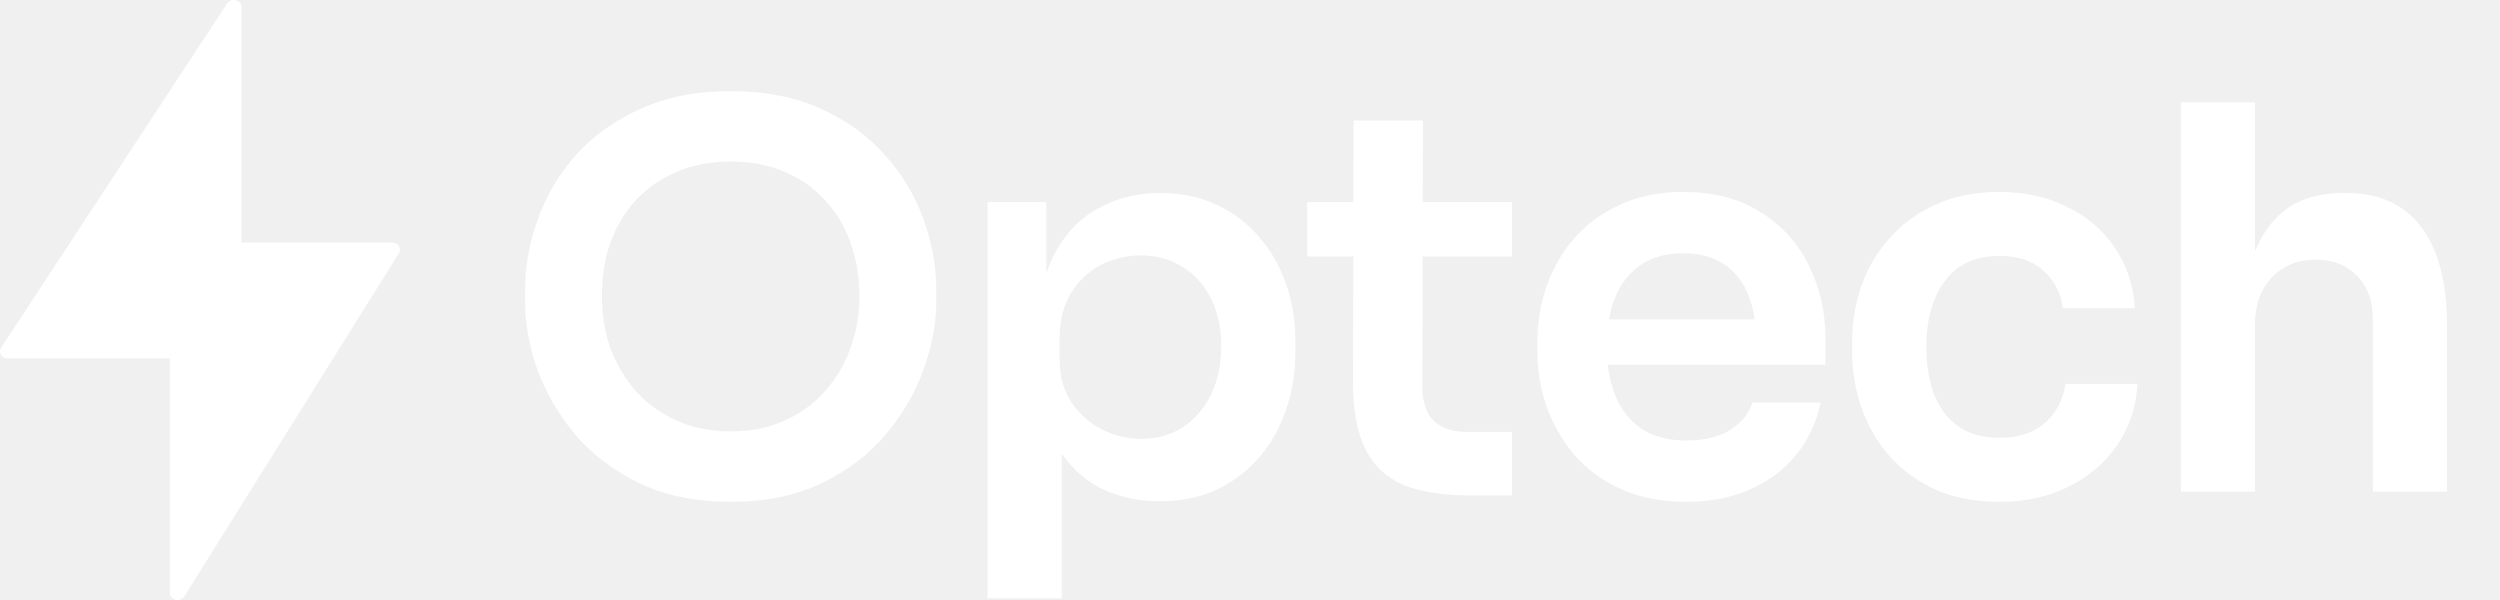
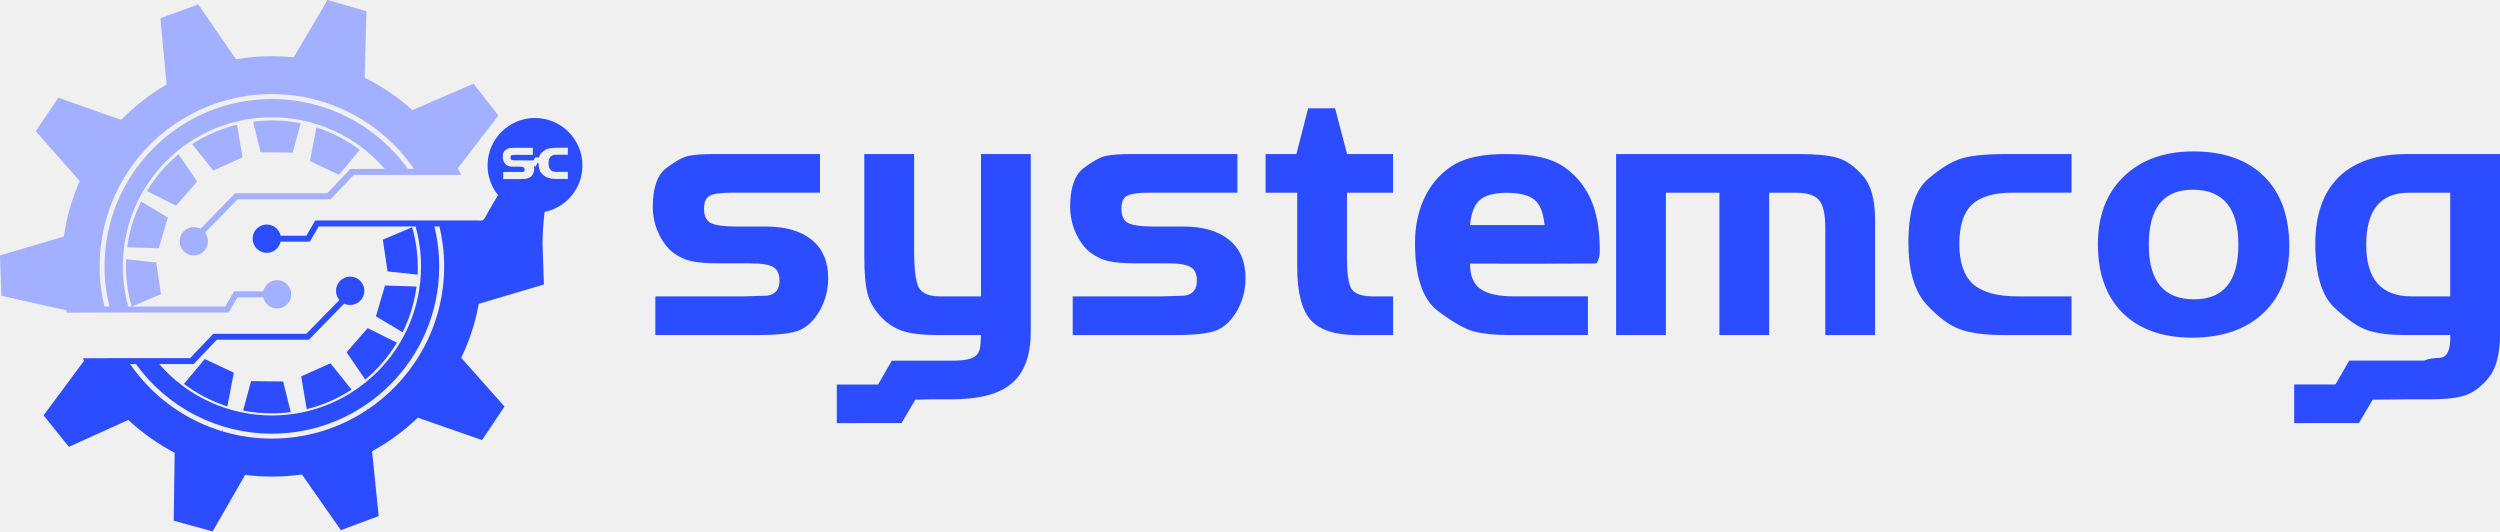
- <svg xmlns="http://www.w3.org/2000/svg" width="150" height="36" viewBox="0 0 150 36" fill="none">
-   <path fill-rule="evenodd" clip-rule="evenodd" d="M10.656 36C10.617 36 10.578 35.995 10.538 35.986C10.335 35.937 10.193 35.769 10.193 35.578V21.502H0.464C0.297 21.502 0.143 21.421 0.061 21.289C-0.022 21.157 -0.02 20.995 0.065 20.864L13.629 0.206C13.736 0.043 13.949 -0.035 14.15 0.015C14.352 0.066 14.491 0.232 14.491 0.422V14.554H23.536C23.701 14.554 23.854 14.635 23.937 14.765C24.02 14.894 24.021 15.054 23.939 15.185L11.06 35.786C10.976 35.921 10.82 36 10.656 36Z" fill="white" />
-   <path d="M43.856 30.108C41.744 30.108 39.909 29.735 38.352 28.988C36.816 28.241 35.536 27.271 34.512 26.076C33.509 24.86 32.752 23.559 32.24 22.172C31.749 20.764 31.504 19.409 31.504 18.108V17.404C31.504 15.975 31.76 14.556 32.272 13.148C32.784 11.719 33.552 10.428 34.576 9.276C35.621 8.124 36.912 7.207 38.448 6.524C39.984 5.82 41.787 5.468 43.856 5.468C45.904 5.468 47.696 5.82 49.232 6.524C50.768 7.207 52.048 8.124 53.072 9.276C54.117 10.428 54.896 11.719 55.408 13.148C55.92 14.556 56.176 15.975 56.176 17.404V18.108C56.176 19.409 55.92 20.764 55.408 22.172C54.917 23.559 54.16 24.86 53.136 26.076C52.133 27.271 50.853 28.241 49.296 28.988C47.76 29.735 45.947 30.108 43.856 30.108ZM43.856 25.884C45.051 25.884 46.117 25.671 47.056 25.244C48.016 24.817 48.827 24.231 49.488 23.484C50.171 22.716 50.683 21.852 51.024 20.892C51.387 19.911 51.568 18.876 51.568 17.788C51.568 16.615 51.387 15.537 51.024 14.556C50.683 13.575 50.171 12.721 49.488 11.996C48.827 11.271 48.016 10.705 47.056 10.3C46.096 9.895 45.029 9.692 43.856 9.692C42.661 9.692 41.584 9.895 40.624 10.3C39.664 10.705 38.843 11.271 38.16 11.996C37.499 12.721 36.987 13.575 36.624 14.556C36.283 15.537 36.112 16.615 36.112 17.788C36.112 18.876 36.283 19.911 36.624 20.892C36.987 21.852 37.499 22.716 38.16 23.484C38.843 24.231 39.664 24.817 40.624 25.244C41.584 25.671 42.661 25.884 43.856 25.884ZM59.255 35.9V12.124H62.776V19.612L62.231 19.58C62.317 17.809 62.679 16.327 63.319 15.132C63.981 13.937 64.856 13.052 65.944 12.476C67.031 11.879 68.248 11.58 69.591 11.58C70.829 11.58 71.938 11.804 72.919 12.252C73.922 12.7 74.775 13.329 75.48 14.14C76.205 14.951 76.76 15.9 77.144 16.988C77.528 18.055 77.719 19.207 77.719 20.444V21.116C77.719 22.375 77.528 23.548 77.144 24.636C76.781 25.703 76.237 26.652 75.511 27.484C74.808 28.295 73.954 28.935 72.951 29.404C71.949 29.852 70.829 30.076 69.591 30.076C68.29 30.076 67.096 29.809 66.007 29.276C64.941 28.721 64.077 27.879 63.416 26.748C62.754 25.596 62.381 24.113 62.295 22.3L63.703 24.444V35.9H59.255ZM68.472 26.332C69.431 26.332 70.263 26.097 70.968 25.628C71.693 25.159 72.258 24.508 72.663 23.676C73.069 22.823 73.272 21.863 73.272 20.796C73.272 19.687 73.069 18.727 72.663 17.916C72.258 17.105 71.693 16.476 70.968 16.028C70.263 15.559 69.431 15.324 68.472 15.324C67.597 15.324 66.786 15.516 66.04 15.9C65.314 16.284 64.717 16.849 64.248 17.596C63.8 18.343 63.575 19.239 63.575 20.284V21.564C63.575 22.567 63.81 23.42 64.279 24.124C64.749 24.828 65.357 25.372 66.103 25.756C66.85 26.14 67.639 26.332 68.472 26.332ZM88.222 29.724C86.623 29.724 85.3 29.521 84.254 29.116C83.231 28.689 82.463 27.985 81.951 27.004C81.439 26.001 81.183 24.657 81.183 22.972L81.215 7.228H85.374L85.343 23.26C85.343 24.113 85.567 24.775 86.014 25.244C86.484 25.692 87.145 25.916 87.999 25.916H90.719V29.724H88.222ZM78.43 15.388V12.124H90.719V15.388H78.43ZM101.174 30.108C99.681 30.108 98.369 29.852 97.238 29.34C96.129 28.828 95.201 28.145 94.454 27.292C93.729 26.417 93.174 25.447 92.79 24.38C92.427 23.313 92.246 22.225 92.246 21.116V20.508C92.246 19.356 92.427 18.247 92.79 17.18C93.174 16.092 93.729 15.132 94.454 14.3C95.201 13.447 96.118 12.775 97.206 12.284C98.294 11.772 99.553 11.516 100.982 11.516C102.859 11.516 104.427 11.932 105.686 12.764C106.966 13.575 107.926 14.652 108.566 15.996C109.206 17.319 109.526 18.748 109.526 20.284V21.884H94.134V19.164H106.742L105.366 20.508C105.366 19.399 105.206 18.449 104.886 17.66C104.566 16.871 104.075 16.263 103.414 15.836C102.774 15.409 101.963 15.196 100.982 15.196C100.001 15.196 99.169 15.42 98.486 15.868C97.803 16.316 97.281 16.967 96.918 17.82C96.577 18.652 96.406 19.655 96.406 20.828C96.406 21.916 96.577 22.887 96.918 23.74C97.259 24.572 97.782 25.233 98.486 25.724C99.19 26.193 100.086 26.428 101.174 26.428C102.262 26.428 103.147 26.215 103.83 25.788C104.513 25.34 104.95 24.796 105.142 24.156H109.238C108.982 25.351 108.491 26.396 107.766 27.292C107.041 28.188 106.113 28.881 104.982 29.372C103.873 29.863 102.603 30.108 101.174 30.108ZM119.994 30.108C118.479 30.108 117.167 29.852 116.058 29.34C114.97 28.828 114.052 28.145 113.306 27.292C112.58 26.439 112.036 25.479 111.674 24.412C111.311 23.345 111.13 22.257 111.13 21.148V20.54C111.13 19.367 111.311 18.247 111.674 17.18C112.058 16.092 112.623 15.132 113.37 14.3C114.116 13.447 115.034 12.775 116.122 12.284C117.231 11.772 118.511 11.516 119.962 11.516C121.476 11.516 122.831 11.815 124.026 12.412C125.22 12.988 126.17 13.799 126.874 14.844C127.599 15.889 128.004 17.105 128.09 18.492H123.77C123.663 17.596 123.279 16.849 122.618 16.252C121.978 15.655 121.092 15.356 119.962 15.356C118.98 15.356 118.159 15.591 117.498 16.06C116.858 16.529 116.378 17.18 116.058 18.012C115.738 18.823 115.578 19.761 115.578 20.828C115.578 21.852 115.727 22.78 116.026 23.612C116.346 24.444 116.826 25.095 117.466 25.564C118.127 26.033 118.97 26.268 119.994 26.268C120.762 26.268 121.423 26.129 121.978 25.852C122.532 25.575 122.97 25.191 123.29 24.7C123.631 24.209 123.844 23.655 123.93 23.036H128.25C128.164 24.444 127.748 25.681 127.002 26.748C126.276 27.793 125.306 28.615 124.09 29.212C122.895 29.809 121.53 30.108 119.994 30.108ZM130.853 29.5V6.14H135.301V19.772H134.533C134.533 18.023 134.757 16.54 135.205 15.324C135.653 14.108 136.314 13.18 137.189 12.54C138.085 11.9 139.216 11.58 140.581 11.58H140.773C142.757 11.58 144.261 12.263 145.285 13.628C146.309 14.993 146.821 16.977 146.821 19.58V29.5H142.373V19.164C142.373 18.055 142.053 17.18 141.413 16.54C140.794 15.9 139.973 15.58 138.949 15.58C137.861 15.58 136.976 15.943 136.293 16.668C135.632 17.372 135.301 18.3 135.301 19.452V29.5H130.853Z" fill="white" />
+ <svg xmlns="http://www.w3.org/2000/svg" width="1280" height="272.081" viewBox="0 0 338.667 71.988" version="1.1" id="svg1" xml:space="preserve">
+   <defs id="defs1" />
+   <g id="layer2" style="display:inline" transform="translate(-1085.707,345.6283)">
+     <g id="g271" style="display:inline;stroke-width:0.17" transform="matrix(5.89593,0,0,5.89593,-1767.872,-494.6432)">
+       <g id="g267" style="display:none;stroke-width:0.27" transform="matrix(0.6272024,0,0,0.6272024,297.3978,2.503832)">
+         <path id="path266" style="display:inline;fill:#060f43;fill-opacity:1;stroke:none;stroke-width:0.054;stroke-dasharray:none;stroke-dashoffset:755.906;stroke-opacity:1" d="m 352.439,41.352 -0.869,0.002 -0.378,1.471 h -0.991 v 1.245 h 1.017 v 2.393 c 0,0.806 0.143,1.372 0.431,1.699 0.287,0.327 0.786,0.49 1.496,0.49 h 1.161 v -1.244 h -0.635 c -0.351,0 -0.583,-0.076 -0.694,-0.227 -0.104,-0.16 -0.155,-0.49 -0.155,-0.993 v -2.118 h 1.483 v -1.245 h -1.481 z m 30.662,1.39 c -0.941,0 -1.691,0.271 -2.25,0.814 -0.551,0.535 -0.826,1.26 -0.826,2.178 0,0.941 0.267,1.68 0.802,2.214 0.543,0.527 1.285,0.79 2.226,0.79 0.973,0 1.74,-0.263 2.298,-0.79 0.559,-0.527 0.838,-1.241 0.838,-2.142 0,-0.973 -0.271,-1.727 -0.814,-2.262 -0.543,-0.535 -1.301,-0.802 -2.274,-0.802 z m -50.671,0.084 c -0.351,0 -0.622,0.02 -0.814,0.06 -0.183,0.04 -0.423,0.171 -0.718,0.395 -0.287,0.223 -0.431,0.638 -0.431,1.244 0,0.295 0.06,0.575 0.18,0.838 0.12,0.263 0.271,0.471 0.455,0.622 0.192,0.143 0.391,0.239 0.599,0.287 0.215,0.048 0.514,0.072 0.897,0.072 h 0.981 c 0.383,0 0.638,0.04 0.766,0.12 0.136,0.072 0.204,0.219 0.204,0.443 0,0.279 -0.132,0.439 -0.395,0.478 l -0.754,0.024 h -2.848 v 1.245 h 3.315 c 0.654,0 1.105,-0.056 1.352,-0.168 0.247,-0.112 0.458,-0.323 0.634,-0.634 0.175,-0.319 0.264,-0.663 0.264,-1.03 0,-0.535 -0.175,-0.945 -0.526,-1.232 -0.351,-0.287 -0.846,-0.431 -1.484,-0.431 h -0.945 c -0.415,0 -0.695,-0.04 -0.838,-0.12 -0.136,-0.08 -0.203,-0.231 -0.203,-0.455 0,-0.207 0.056,-0.343 0.167,-0.407 0.12,-0.072 0.359,-0.107 0.718,-0.107 h 2.848 v -1.245 z m 4.848,0 v 3.256 c 0,0.566 0.036,0.981 0.108,1.244 0.072,0.263 0.212,0.507 0.419,0.73 0.207,0.223 0.443,0.379 0.706,0.467 0.271,0.088 0.638,0.132 1.101,0.132 h 1.425 l -0.013,0.215 c 0,0.239 -0.064,0.399 -0.192,0.479 -0.128,0.088 -0.359,0.132 -0.694,0.132 h -2.86 v 1.245 h 2.86 c 0.878,0 1.512,-0.176 1.903,-0.527 0.399,-0.343 0.598,-0.897 0.598,-1.663 v -5.709 h -1.603 v 4.584 h -1.315 c -0.343,0 -0.571,-0.092 -0.682,-0.275 -0.104,-0.191 -0.155,-0.594 -0.155,-1.209 v -3.1 z m 8.591,0 c -0.351,0 -0.622,0.02 -0.813,0.06 -0.183,0.04 -0.423,0.171 -0.718,0.395 -0.287,0.223 -0.431,0.638 -0.431,1.244 0,0.295 0.06,0.575 0.18,0.838 0.12,0.263 0.271,0.471 0.455,0.622 0.192,0.143 0.39,0.239 0.598,0.287 0.215,0.048 0.515,0.072 0.898,0.072 h 0.981 c 0.383,0 0.639,0.04 0.766,0.12 0.136,0.072 0.204,0.219 0.204,0.443 0,0.279 -0.132,0.439 -0.395,0.478 l -0.754,0.024 h -2.849 v 1.245 h 3.315 c 0.654,0 1.105,-0.056 1.352,-0.168 0.247,-0.112 0.459,-0.323 0.635,-0.634 0.175,-0.319 0.263,-0.663 0.263,-1.03 0,-0.535 -0.176,-0.945 -0.527,-1.232 -0.351,-0.287 -0.845,-0.431 -1.483,-0.431 h -0.946 c -0.415,0 -0.694,-0.04 -0.837,-0.12 -0.136,-0.08 -0.204,-0.231 -0.204,-0.455 0,-0.207 0.056,-0.343 0.167,-0.407 0.12,-0.072 0.359,-0.107 0.718,-0.107 h 2.848 v -1.245 z m 12.04,0 c -0.061,0 -0.121,0.001 -0.179,0.003 h -0.026 v 4.06e-4 c -0.657,0.022 -1.163,0.153 -1.518,0.392 -0.383,0.255 -0.674,0.598 -0.873,1.029 -0.199,0.431 -0.299,0.91 -0.299,1.436 0,1.077 0.239,1.803 0.718,2.178 0.487,0.367 0.874,0.591 1.161,0.67 0.295,0.08 0.674,0.12 1.137,0.12 h 2.551 v -1.244 h -2.384 c -0.495,0 -0.853,-0.08 -1.077,-0.239 -0.224,-0.16 -0.335,-0.431 -0.335,-0.814 h 0.92 v 0.004 h 1.482 c -0.042,-0.002 0.281,-0.005 0.451,-0.004 h 0.523 v -0.004 c 0.36,2.1e-5 0.693,0.007 0.701,-0.006 0.131,-0.202 0.103,-0.437 0.097,-0.658 -0.014,-0.489 -0.1,-1.005 -0.299,-1.436 -0.199,-0.431 -0.491,-0.774 -0.873,-1.03 -0.391,-0.263 -0.965,-0.395 -1.723,-0.395 h -0.144 z m 3.579,0 -4.1e-4,5.829 h 1.604 v -4.584 h 1.723 v 4.584 h 1.604 v -4.584 h 0.85 c 0.375,0 0.626,0.079 0.754,0.239 0.136,0.152 0.204,0.447 0.204,0.886 v 3.459 h 1.604 v -3.71 c 0,-0.662 -0.135,-1.141 -0.407,-1.436 -0.271,-0.303 -0.543,-0.49 -0.814,-0.562 -0.271,-0.08 -0.682,-0.12 -1.232,-0.12 z m 15.498,0 c -0.551,0 -0.989,0.044 -1.316,0.132 -0.319,0.088 -0.69,0.311 -1.113,0.67 -0.423,0.359 -0.634,1.045 -0.634,2.058 0,0.886 0.191,1.544 0.574,1.975 0.391,0.423 0.758,0.694 1.101,0.813 0.343,0.12 0.806,0.18 1.388,0.18 h 2.19 v -1.245 h -1.735 c -0.654,0 -1.133,-0.132 -1.436,-0.395 -0.295,-0.271 -0.442,-0.702 -0.442,-1.292 0,-0.582 0.132,-1.001 0.395,-1.257 0.271,-0.263 0.706,-0.395 1.304,-0.395 h 1.915 v -1.245 z m 15.989,0 -2.992,4.05e-4 c -0.965,0 -1.699,0.247 -2.202,0.742 -0.503,0.495 -0.754,1.213 -0.754,2.154 0,0.981 0.208,1.668 0.622,2.059 0.423,0.391 0.786,0.634 1.089,0.73 0.303,0.096 0.69,0.144 1.161,0.144 h 1.472 v 0.107 c 0,0.287 -0.06,0.479 -0.18,0.575 -0.112,0.096 -0.335,0.143 -0.67,0.143 h -2.98 v 1.245 h 3.195 c 0.495,0 0.869,-0.044 1.125,-0.132 0.263,-0.088 0.515,-0.279 0.754,-0.574 0.239,-0.295 0.359,-0.766 0.359,-1.412 z m -9.897,1.149 c 0.981,0 1.472,0.591 1.472,1.772 0,1.173 -0.475,1.759 -1.424,1.759 -0.973,0 -1.46,-0.586 -1.46,-1.759 0,-1.181 0.471,-1.772 1.412,-1.772 z m 6.965,0.096 h 1.328 v 3.339 h -1.245 c -0.973,0 -1.46,-0.554 -1.46,-1.663 0,-1.117 0.459,-1.676 1.376,-1.676 z m -32.149,0.002 h 0.047 c 0.439,0 0.746,0.076 0.921,0.227 0.175,0.143 0.283,0.414 0.324,0.812 l -2.401,-4.05e-4 c 0.04,-0.399 0.147,-0.67 0.323,-0.814 0.157,-0.136 0.419,-0.211 0.786,-0.225 z" />
+         <path id="path267" style="display:inline;fill:#060f43;fill-opacity:1;stroke:none;stroke-width:0.054;stroke-dasharray:none;stroke-dashoffset:755.906;stroke-opacity:1" d="m 368.483,47.093 2.686,0.076 h 1.184 l 0.557,-0.965 2.096,0.006 5e-5,-1.568 h -2.724 l -0.557,0.965 h -3.334 z" />
+       </g>
+       <g id="g269" style="display:inline;stroke-width:0.521" transform="matrix(0.5899662,0,0,0.5899662,222.5578,-25.59699)">
+         <path id="path268" style="display:inline;fill:#a2b0ff;fill-opacity:1;stroke:none;stroke-width:0.058;stroke-dasharray:none;stroke-dashoffset:755.906;stroke-opacity:1" d="m 455.89,86.227 -1.32,2.232 c -0.28,-0.029 -0.562,-0.043 -0.848,-0.043 -0.477,0 -0.944,0.041 -1.398,0.119 l -1.469,-2.136 -1.477,0.536 0.244,2.58 c -0.653,0.379 -1.249,0.845 -1.771,1.383 l -2.444,-0.866 -0.881,1.303 1.713,1.944 c -0.301,0.677 -0.512,1.402 -0.62,2.161 l -2.486,0.736 0.053,1.571 2.531,0.566 c 0.006,0.031 0.015,0.061 0.021,0.092 l 1.522,-0.006 h 4.78 l 0.342,-0.593 h 1.004 c 0.055,0.254 0.28,0.436 0.539,0.436 0.305,-9e-5 0.551,-0.247 0.551,-0.552 1.3e-4,-0.305 -0.247,-0.552 -0.551,-0.552 -0.26,1.3e-4 -0.485,0.182 -0.539,0.436 h -1.138 l -0.342,0.593 h -3.642 l 1.138,-0.481 -0.182,-1.236 -1.173,-0.127 c -0.006,0.093 -0.006,0.187 -0.006,0.28 -6e-5,0.529 0.073,1.055 0.219,1.564 h -0.13 c -0.142,-0.509 -0.215,-1.035 -0.215,-1.564 0,-3.208 2.6,-5.808 5.808,-5.808 1.692,2e-5 3.295,0.738 4.395,2.011 h -1.339 l -0.903,0.948 h -3.586 l -1.351,1.382 c -0.08,-0.042 -0.168,-0.064 -0.258,-0.064 -0.305,-1.6e-4 -0.552,0.247 -0.552,0.552 -1e-4,0.305 0.247,0.552 0.552,0.552 0.305,-4e-5 0.552,-0.247 0.552,-0.552 2e-5,-0.123 -0.041,-0.242 -0.116,-0.339 l 1.271,-1.298 h 3.623 l 0.903,-0.948 h 4.031 0.148 c -0.042,-0.086 -0.085,-0.172 -0.13,-0.256 l 1.579,-2.057 -0.966,-1.24 -2.38,1.029 c -0.56,-0.503 -1.187,-0.926 -1.861,-1.258 l 0.068,-2.592 z m -2.167,3.664 5.2e-4,5.17e-4 c 2.216,3.42e-4 4.283,1.095 5.53,2.912 h -0.235 c -1.22,-1.703 -3.19,-2.721 -5.297,-2.721 -3.599,2e-5 -6.517,2.918 -6.517,6.517 0,0.527 0.064,1.052 0.19,1.564 h -0.195 c -0.124,-0.513 -0.187,-1.035 -0.187,-1.564 0,-0.263 0.015,-0.522 0.044,-0.776 h 0.011 l -0.008,-0.004 c 0.109,-0.944 0.414,-1.828 0.874,-2.611 l 0.045,0.023 -0.035,-0.041 c 1.009,-1.706 2.752,-2.927 4.795,-3.227 l 0.002,0.01 0.002,-0.012 c 0.32,-0.047 0.647,-0.071 0.98,-0.071 z m 1.916,0.338 -0.012,0.061 0.034,-0.051 z m -1.917,0.687 v 10e-4 c -0.246,0 -0.492,0.017 -0.736,0.048 l 0.296,1.193 1.25,0.013 0.31,-1.144 c -0.369,-0.074 -0.743,-0.111 -1.119,-0.111 z m -3.706,0.137 -0.023,0.011 0.039,0.049 z m 2.348,0.028 c -0.621,0.153 -1.212,0.41 -1.748,0.759 l 0.824,1.028 1.139,-0.511 z m 3.091,0.107 -0.251,1.313 1.129,0.535 0.812,-0.971 c -0.51,-0.385 -1.082,-0.681 -1.691,-0.876 z m -5.37,1.045 c -0.488,0.406 -0.905,0.892 -1.232,1.436 l 1.137,0.568 0.822,-0.942 z m -1.455,1.842 c -0.278,0.56 -0.461,1.162 -0.543,1.782 l 1.229,0.039 0.352,-1.198 z" />
+         <path id="path269" style="display:inline;fill:#2c4cff;fill-opacity:1;stroke:none;stroke-width:0.058;stroke-dasharray:none;stroke-dashoffset:755.906;stroke-opacity:1" d="m 463.969,90.822 c -1.02,0 -1.847,0.827 -1.847,1.847 0,0.438 0.153,0.841 0.408,1.158 -0.002,0.006 -0.331,0.537 -0.471,0.815 -0.127,0.252 -0.184,0.158 -0.39,0.171 h -1.049 -5.211 l -0.343,0.594 h -1.003 c -0.055,-0.254 -0.28,-0.436 -0.54,-0.436 -0.305,1e-4 -0.551,0.247 -0.551,0.552 -1.3e-4,0.305 0.247,0.552 0.551,0.552 0.26,1.5e-4 0.485,-0.182 0.54,-0.436 h 1.137 l 0.343,-0.593 h 3.775 c 0.141,0.506 0.212,1.029 0.212,1.555 0,3.208 -2.6,5.807 -5.808,5.807 -1.688,0 -3.287,-0.734 -4.387,-2.001 h 1.338 l 0.903,-0.948 h 3.586 l 1.374,-1.406 c 0.074,0.035 0.153,0.052 0.235,0.052 0.305,-2e-5 0.552,-0.247 0.552,-0.552 -2e-5,-0.305 -0.247,-0.552 -0.552,-0.552 -0.305,-1.7e-4 -0.552,0.247 -0.552,0.552 4e-5,0.131 0.047,0.259 0.132,0.359 l -1.287,1.314 h -3.624 l -0.903,0.948 h -2.643 l -1.536,0.006 c 0.017,0.033 0.033,0.065 0.049,0.098 l -1.577,2.126 0.987,1.224 2.314,-1.046 c 0.542,0.506 1.149,0.935 1.804,1.277 l -0.036,2.648 1.516,0.416 1.266,-2.202 c 0.342,0.044 0.689,0.067 1.04,0.067 0.398,0 0.788,-0.029 1.171,-0.083 l 1.517,2.169 1.473,-0.549 -0.259,-2.525 c 0.653,-0.355 1.252,-0.795 1.783,-1.307 l 2.5,0.873 0.875,-1.306 -1.686,-1.898 c 0.318,-0.657 0.55,-1.363 0.683,-2.103 l 2.538,-0.752 -0.054,-1.571 c -9e-5,-9e-4 0.006,-0.419 0.021,-0.628 0.013,-0.211 0.058,-0.627 0.058,-0.627 0.842,-0.172 1.475,-0.917 1.475,-1.81 0,-1.02 -0.827,-1.847 -1.847,-1.847 z m 0.824,1.159 h 0.457 l -0.002,0.274 -0.09,-5.17e-4 h -0.383 c -0.027,0 -0.053,0.001 -0.076,0.004 -0.05,0.015 -0.09,0.035 -0.12,0.065 -0.055,0.053 -0.083,0.14 -0.083,0.262 0,0.123 0.031,0.213 0.092,0.27 0.03,0.026 0.068,0.046 0.115,0.06 0.033,0.004 0.068,0.006 0.107,0.006 h 0.347 0.092 v 0.275 h -0.457 c -0.122,0 -0.218,-0.012 -0.29,-0.037 -0.015,-0.006 -0.029,-0.013 -0.044,-0.019 -0.006,-0.002 -0.011,-0.004 -0.017,-0.004 -0.069,-0.024 -0.142,-0.078 -0.22,-0.162 -0.076,-0.086 -0.114,-0.218 -0.114,-0.395 v -0.008 l -0.04,5.17e-4 -0.068,0.136 h -0.074 c 0.008,0.03 0.012,0.063 0.012,0.099 0,0.073 -0.017,0.142 -0.053,0.206 -0.035,0.062 -0.077,0.104 -0.127,0.127 -0.006,0.002 -0.013,0.008 -0.017,0.011 -0.011,0.006 -0.021,0.01 -0.033,0.014 -0.052,0.023 -0.146,0.035 -0.283,0.035 h -0.692 v -0.275 l 0.091,-5.17e-4 h 0.569 l 0.135,-0.004 c 0.026,-0.017 0.039,-0.045 0.039,-0.085 0,-0.047 -0.015,-0.078 -0.043,-0.092 -0.026,-0.017 -0.08,-0.025 -0.16,-0.025 h -0.205 c -0.08,0 -0.142,-0.004 -0.187,-0.015 -0.043,-0.011 -0.085,-0.03 -0.125,-0.059 -0.038,-0.032 -0.07,-0.075 -0.095,-0.13 -0.025,-0.055 -0.037,-0.113 -0.037,-0.175 0,-0.127 0.03,-0.213 0.09,-0.259 0.062,-0.047 0.112,-0.074 0.15,-0.083 0.04,-0.008 0.096,-0.012 0.17,-0.012 l -10e-4,-10e-4 h 0.715 l 0.047,0.002 -0.002,0.271 h -0.693 c -0.072,0 -0.119,0.006 -0.143,0.022 -0.022,0.013 -0.034,0.04 -0.034,0.081 0,0.045 0.015,0.075 0.041,0.091 0.017,0.008 0.041,0.015 0.073,0.019 0.008,1.9e-4 0.017,5.17e-4 0.026,5.17e-4 h 0.32 c 0.019,0 0.038,6.97e-4 0.056,0.002 h 0.38 l 0.066,-0.115 h 0.151 c 0.021,-0.085 0.055,-0.148 0.104,-0.189 0.084,-0.071 0.149,-0.117 0.212,-0.135 0.022,-0.011 0.052,-0.016 0.072,-0.023 0.068,-0.019 0.16,-0.028 0.274,-0.028 z m -0.967,2.528 c 0.008,7.3e-4 0.019,0.001 0.029,0.002 l -0.023,5.17e-4 z M 460.052,95.046 h 0.196 c 0.121,0.509 0.183,1.031 0.183,1.555 0,0.277 -0.017,0.55 -0.05,0.818 h -0.006 l 0.006,0.002 c -0.115,0.942 -0.425,1.824 -0.889,2.603 l -0.026,-0.013 0.019,0.024 c -0.512,0.857 -1.209,1.59 -2.037,2.144 -1.066,0.713 -2.348,1.13 -3.727,1.13 -2.21,0 -4.272,-1.094 -5.521,-2.903 h 0.23 c 1.221,1.697 3.188,2.711 5.29,2.711 3.599,5e-5 6.518,-2.918 6.518,-6.517 0,-0.524 -0.063,-1.046 -0.188,-1.554 z m -2.603,7.133 -0.039,-0.049 0.017,0.059 z m 1.735,-7.101 -1.141,0.483 0.182,1.236 1.173,0.127 c 0.006,-0.093 0.006,-0.186 0.006,-0.28 2e-5,-0.529 -0.074,-1.056 -0.22,-1.565 z m -1.058,2.27 -0.352,1.198 1.039,0.622 c 0.278,-0.56 0.461,-1.162 0.543,-1.782 z m -0.673,1.658 -0.822,0.941 0.727,1.063 c 0.488,-0.406 0.905,-0.892 1.232,-1.436 z m -6.344,1.202 -0.812,0.97 c 0.51,0.385 1.082,0.682 1.691,0.877 l 0.251,-1.313 z m 4.894,0.167 -1.14,0.511 0.215,1.276 c 0.621,-0.153 1.212,-0.41 1.748,-0.759 z m -3.092,0.696 -0.31,1.144 c 0.369,0.074 0.744,0.111 1.12,0.111 0.246,0 0.491,-0.017 0.735,-0.048 l -0.296,-1.194 z m -1.096,1.883 -0.034,0.05 0.023,0.011 z" />
+       </g>
+       <g id="g270" style="display:inline;fill:#2c4cff;fill-opacity:1;stroke-width:0.308" transform="matrix(0.5500437,0,0,0.5500437,322.6243,1.977798)">
+         <path id="path270" style="display:inline;fill:#2c4cff;fill-opacity:1;stroke:none;stroke-width:0.062;stroke-dasharray:none;stroke-dashoffset:755.906;stroke-opacity:1" d="m 349.141,46.877 -1.127,0.003 -0.49,1.91 h -1.286 v 1.615 h 1.32 v 3.104 c 0,1.045 0.185,1.78 0.558,2.205 0.373,0.424 1.02,0.636 1.941,0.636 h 1.506 v -1.615 h -0.824 c -0.455,0 -0.756,-0.098 -0.901,-0.295 -0.135,-0.207 -0.201,-0.636 -0.201,-1.288 V 50.404 h 1.924 v -1.615 h -1.921 z m 35.853,1.802 c -1.221,0 -2.194,0.353 -2.919,1.057 -0.714,0.693 -1.071,1.635 -1.071,2.825 0,1.221 0.346,2.179 1.04,2.872 0.704,0.683 1.667,1.025 2.888,1.025 1.263,0 2.256,-0.342 2.981,-1.025 0.725,-0.683 1.086,-1.609 1.086,-2.779 0,-1.263 -0.352,-2.241 -1.055,-2.935 -0.704,-0.693 -1.687,-1.041 -2.949,-1.041 z m -61.81,0.11 c -0.455,0 -0.807,0.025 -1.055,0.077 -0.238,0.052 -0.548,0.223 -0.931,0.513 -0.373,0.29 -0.559,0.827 -0.559,1.614 0,0.383 0.077,0.746 0.233,1.087 0.156,0.342 0.352,0.611 0.59,0.808 0.248,0.186 0.507,0.31 0.776,0.372 0.279,0.062 0.668,0.094 1.165,0.094 h 1.272 c 0.497,0 0.828,0.051 0.993,0.155 0.176,0.093 0.264,0.285 0.264,0.575 0,0.362 -0.17,0.569 -0.512,0.62 l -0.979,0.03 h -3.695 v 1.615 h 4.301 c 0.849,0 1.433,-0.072 1.754,-0.217 0.321,-0.145 0.595,-0.419 0.823,-0.823 0.227,-0.414 0.342,-0.86 0.342,-1.336 0,-0.693 -0.228,-1.226 -0.684,-1.599 -0.455,-0.373 -1.096,-0.558 -1.924,-0.558 h -1.226 c -0.538,0 -0.902,-0.053 -1.088,-0.156 -0.176,-0.103 -0.263,-0.3 -0.263,-0.59 0,-0.269 0.073,-0.445 0.218,-0.528 0.155,-0.093 0.465,-0.139 0.931,-0.139 h 3.694 v -1.615 z m 6.29,0 v 4.223 c 0,0.735 0.046,1.272 0.139,1.614 0.093,0.341 0.275,0.658 0.544,0.948 0.269,0.29 0.575,0.49 0.916,0.604 0.352,0.114 0.828,0.171 1.428,0.171 h 1.848 l -0.017,0.279 c 0,0.31 -0.083,0.518 -0.249,0.622 -0.151,0.104 -0.417,0.161 -0.793,0.169 h -2.665 l -0.575,0.996 h -1.724 v 1.614 l 1.482,-0.003 h 1.222 l 0.575,-0.976 0.667,-0.015 h 0.912 c 0.226,0 0.43,-0.016 0.631,-0.034 0.004,-3.12e-4 0.007,3.18e-4 0.011,0 0.806,-0.074 1.421,-0.286 1.826,-0.65 0.517,-0.445 0.776,-1.164 0.776,-2.157 v -7.405 h -2.08 v 5.945 h -1.706 c -0.445,0 -0.74,-0.119 -0.885,-0.357 -0.135,-0.248 -0.201,-0.77 -0.201,-1.567 v -4.02 z m 11.144,0 c -0.455,0 -0.806,0.025 -1.054,0.077 -0.238,0.052 -0.549,0.223 -0.932,0.513 -0.373,0.29 -0.559,0.827 -0.559,1.614 0,0.383 0.079,0.746 0.234,1.087 0.156,0.342 0.352,0.611 0.59,0.808 0.248,0.186 0.506,0.31 0.775,0.372 0.279,0.062 0.668,0.094 1.165,0.094 h 1.272 c 0.497,0 0.829,0.051 0.994,0.155 0.176,0.093 0.264,0.285 0.264,0.575 0,0.362 -0.172,0.569 -0.513,0.62 l -0.979,0.03 h -3.695 v 1.615 h 4.301 c 0.849,0 1.433,-0.072 1.754,-0.217 0.321,-0.145 0.596,-0.419 0.824,-0.823 0.228,-0.414 0.341,-0.86 0.341,-1.336 0,-0.693 -0.228,-1.226 -0.684,-1.599 -0.455,-0.373 -1.096,-0.558 -1.924,-0.558 h -1.226 c -0.538,0 -0.901,-0.053 -1.087,-0.156 -0.176,-0.103 -0.264,-0.3 -0.264,-0.59 0,-0.269 0.073,-0.445 0.218,-0.528 0.155,-0.093 0.465,-0.139 0.931,-0.139 h 3.695 v -1.615 z m 15.618,0 c -0.079,0 -0.157,1.75e-4 -0.233,0.003 h -0.034 v 0.001 c -0.852,0.029 -1.509,0.198 -1.969,0.508 -0.497,0.331 -0.875,0.776 -1.133,1.334 -0.259,0.559 -0.388,1.18 -0.388,1.863 0,1.397 0.31,2.338 0.931,2.825 0.631,0.476 1.134,0.767 1.506,0.87 0.383,0.103 0.874,0.155 1.475,0.155 h 3.31 v -1.615 h -3.093 c -0.642,0 -1.107,-0.103 -1.397,-0.31 -0.29,-0.207 -0.435,-0.56 -0.435,-1.057 h 1.193 v 0.005 h 1.922 c -0.055,-0.002 0.365,-0.006 0.585,-0.005 h 0.678 v -0.005 c 0.467,2.6e-5 0.899,0.009 0.909,-0.007 0.17,-0.262 0.135,-0.566 0.127,-0.853 -0.018,-0.634 -0.129,-1.305 -0.388,-1.863 -0.259,-0.559 -0.637,-1.003 -1.133,-1.334 -0.507,-0.341 -1.252,-0.513 -2.235,-0.513 h -0.186 z m 4.642,0 v 7.56 h 2.08 v -5.945 h 2.236 v 5.945 h 2.079 v -5.945 h 1.103 c 0.487,0 0.812,0.102 0.977,0.31 0.176,0.197 0.264,0.58 0.264,1.149 v 4.486 h 2.08 v -4.813 c 0,-0.859 -0.176,-1.479 -0.528,-1.862 -0.352,-0.393 -0.705,-0.637 -1.057,-0.73 -0.352,-0.103 -0.884,-0.155 -1.598,-0.155 z m 16.183,0 c -0.714,0 -1.283,0.057 -1.707,0.171 -0.414,0.114 -0.896,0.403 -1.444,0.869 -0.549,0.466 -0.821,1.356 -0.821,2.67 0,1.149 0.248,2.003 0.745,2.562 0.507,0.549 0.983,0.9 1.428,1.055 0.445,0.155 1.044,0.233 1.8,0.233 h 2.841 v -1.615 h -2.251 c -0.849,0 -1.469,-0.17 -1.862,-0.512 -0.383,-0.352 -0.574,-0.91 -0.574,-1.676 0,-0.755 0.17,-1.299 0.512,-1.631 0.352,-0.342 0.915,-0.512 1.692,-0.512 h 2.484 v -1.615 z m 16.859,0 c -1.252,0 -2.203,0.321 -2.855,0.963 -0.652,0.642 -0.979,1.573 -0.979,2.794 0,1.273 0.269,2.163 0.807,2.67 0.549,0.507 1.02,0.823 1.414,0.947 0.393,0.124 0.894,0.185 1.505,0.185 h 1.91 v 0.14 c 0,0.373 -0.077,0.622 -0.233,0.746 -0.145,0.124 -0.465,0.018 -0.865,0.184 h -3.122 l -0.575,0.996 h -1.724 v 1.614 l 1.482,-0.003 h 1.222 l 0.575,-0.976 1.461,-0.015 h 0.957 c 0.642,0 1.127,-0.057 1.459,-0.171 0.342,-0.114 0.668,-0.362 0.979,-0.745 0.31,-0.383 0.466,-0.995 0.466,-1.833 v -7.497 z m -8.956,1.489 c 1.273,0 1.908,0.767 1.908,2.298 0,1.521 -0.616,2.281 -1.848,2.281 -1.263,0 -1.894,-0.76 -1.894,-2.281 0,-1.532 0.612,-2.298 1.833,-2.298 z m 9.034,0.126 h 1.723 v 4.33 h -1.615 c -1.263,0 -1.894,-0.718 -1.894,-2.157 0,-1.449 0.595,-2.173 1.785,-2.173 z m -37.782,0.003 h 0.061 c 0.569,0 0.968,0.098 1.196,0.295 0.227,0.186 0.367,0.537 0.419,1.053 l -3.115,-0.001 c 0.051,-0.517 0.192,-0.869 0.419,-1.055 0.204,-0.176 0.544,-0.273 1.02,-0.291 z" />
+       </g>
+     </g>
+   </g>
</svg>
